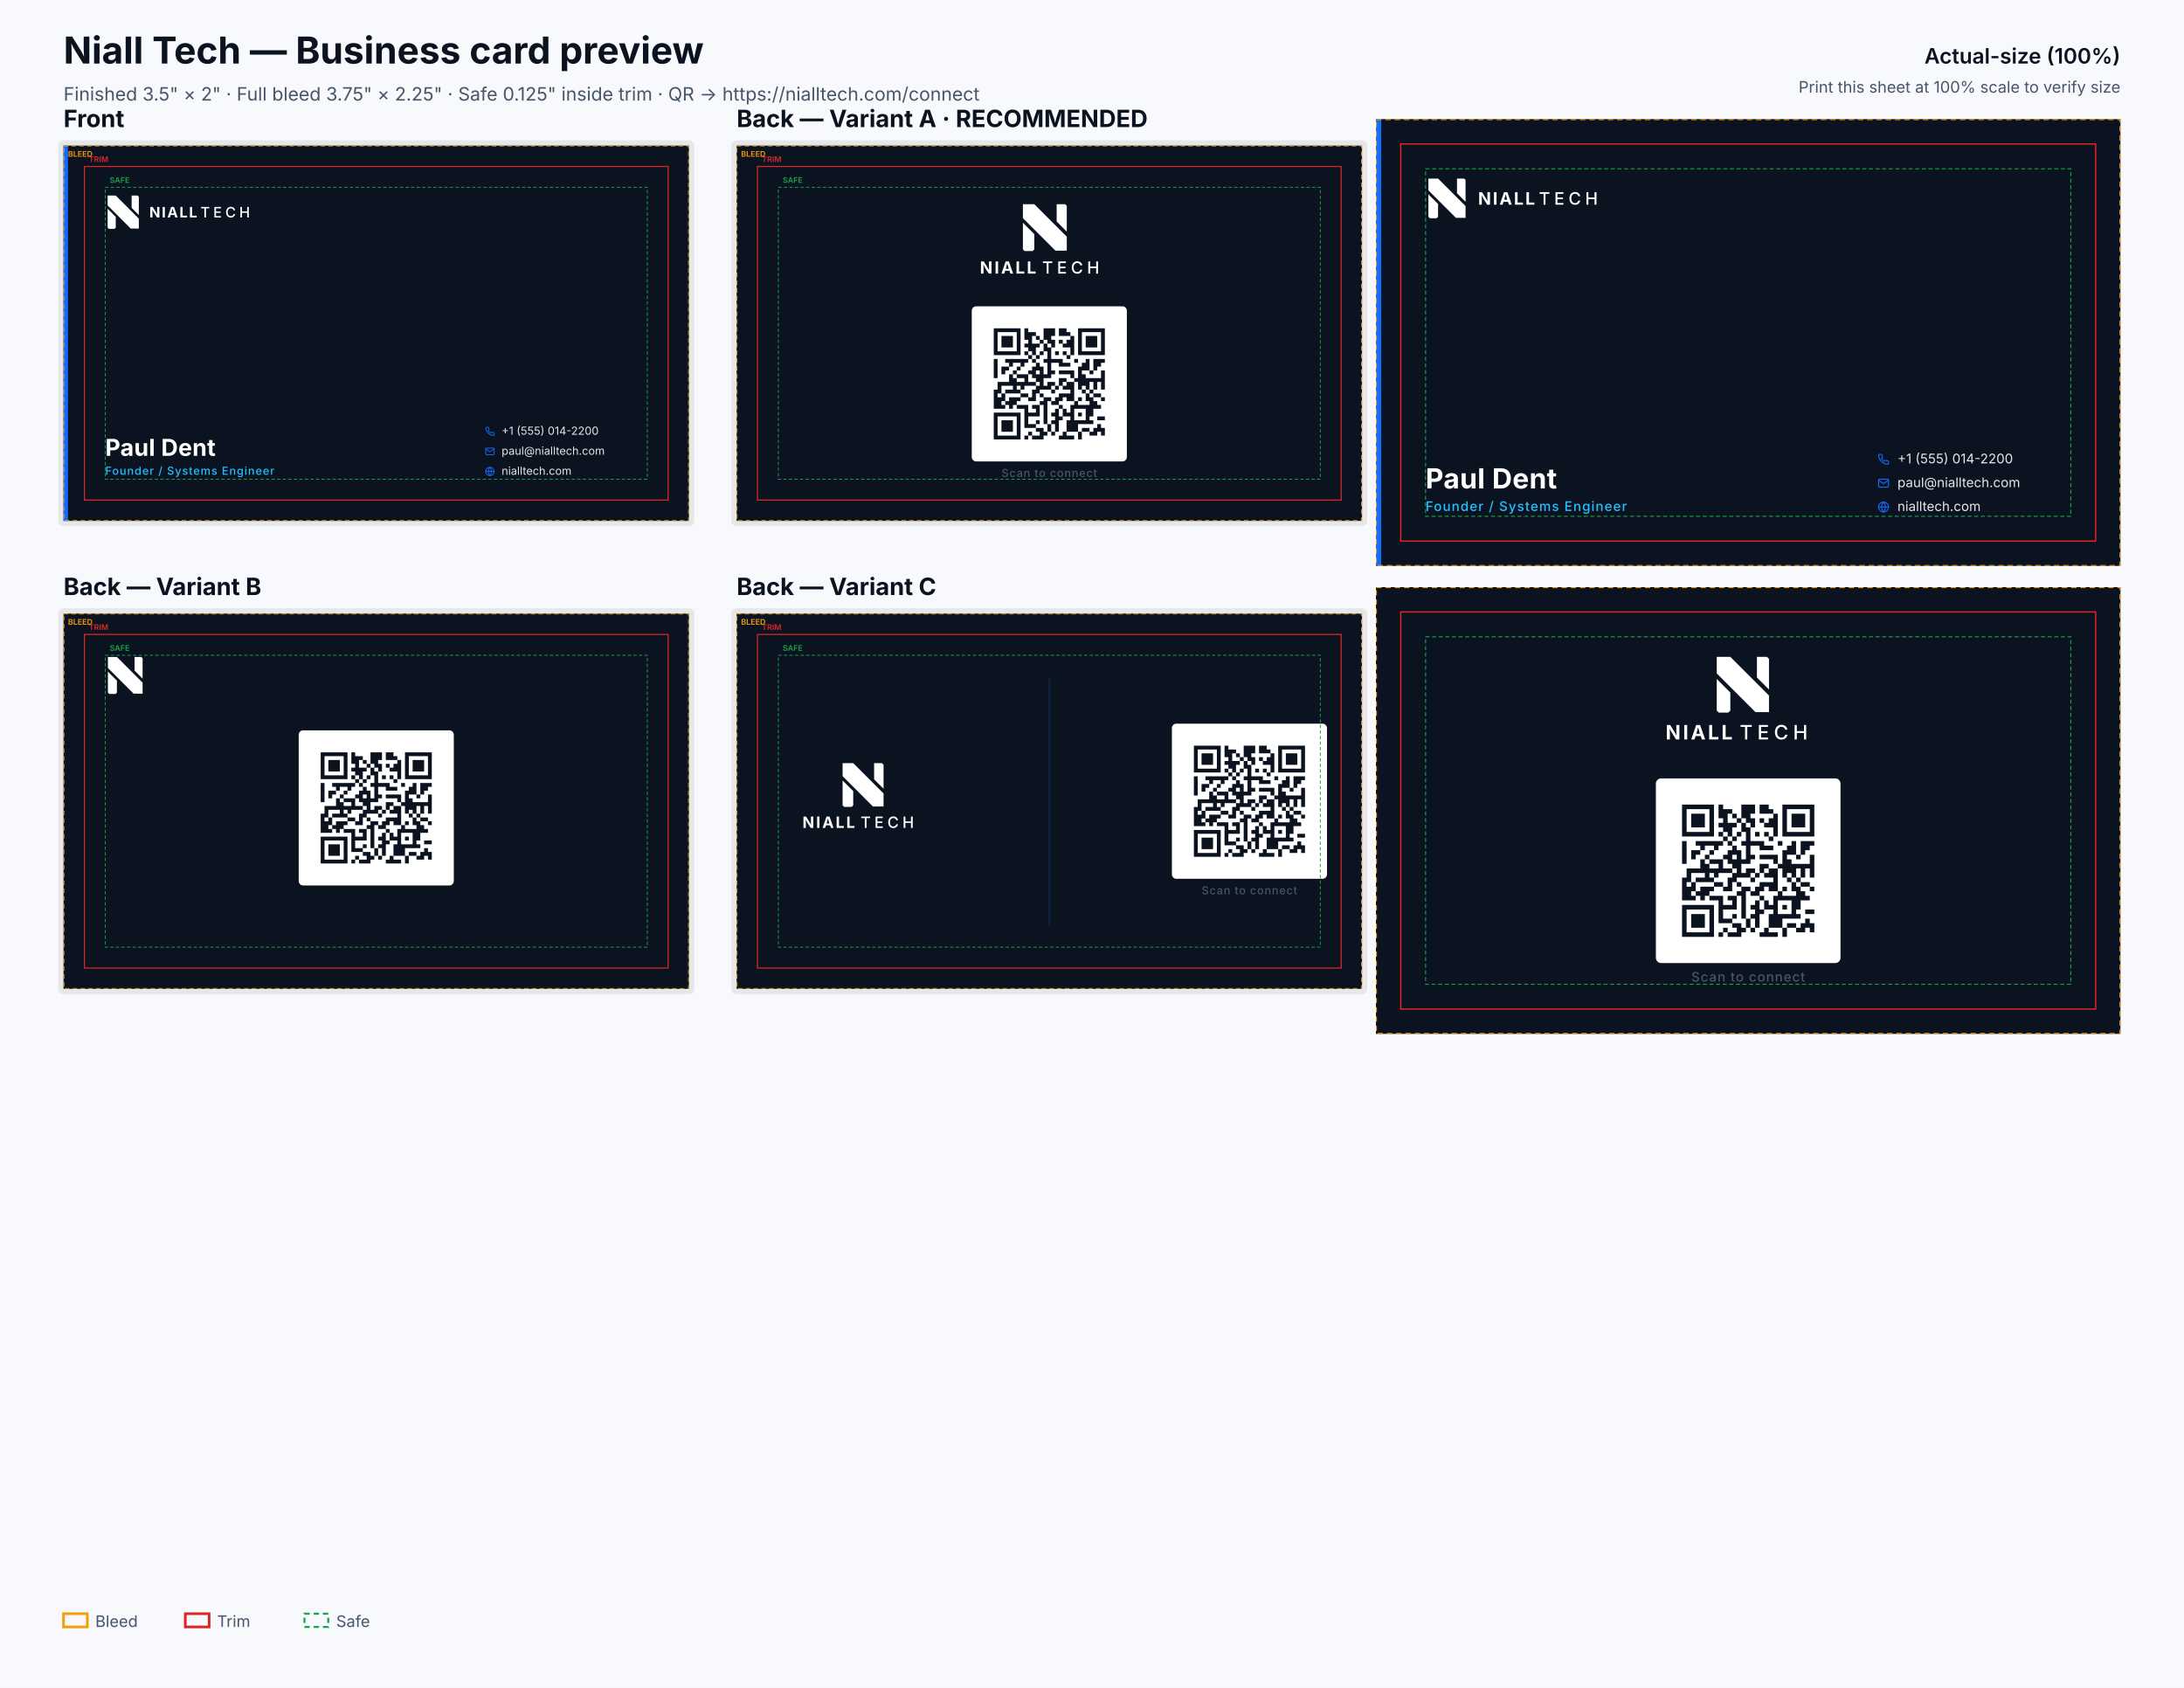
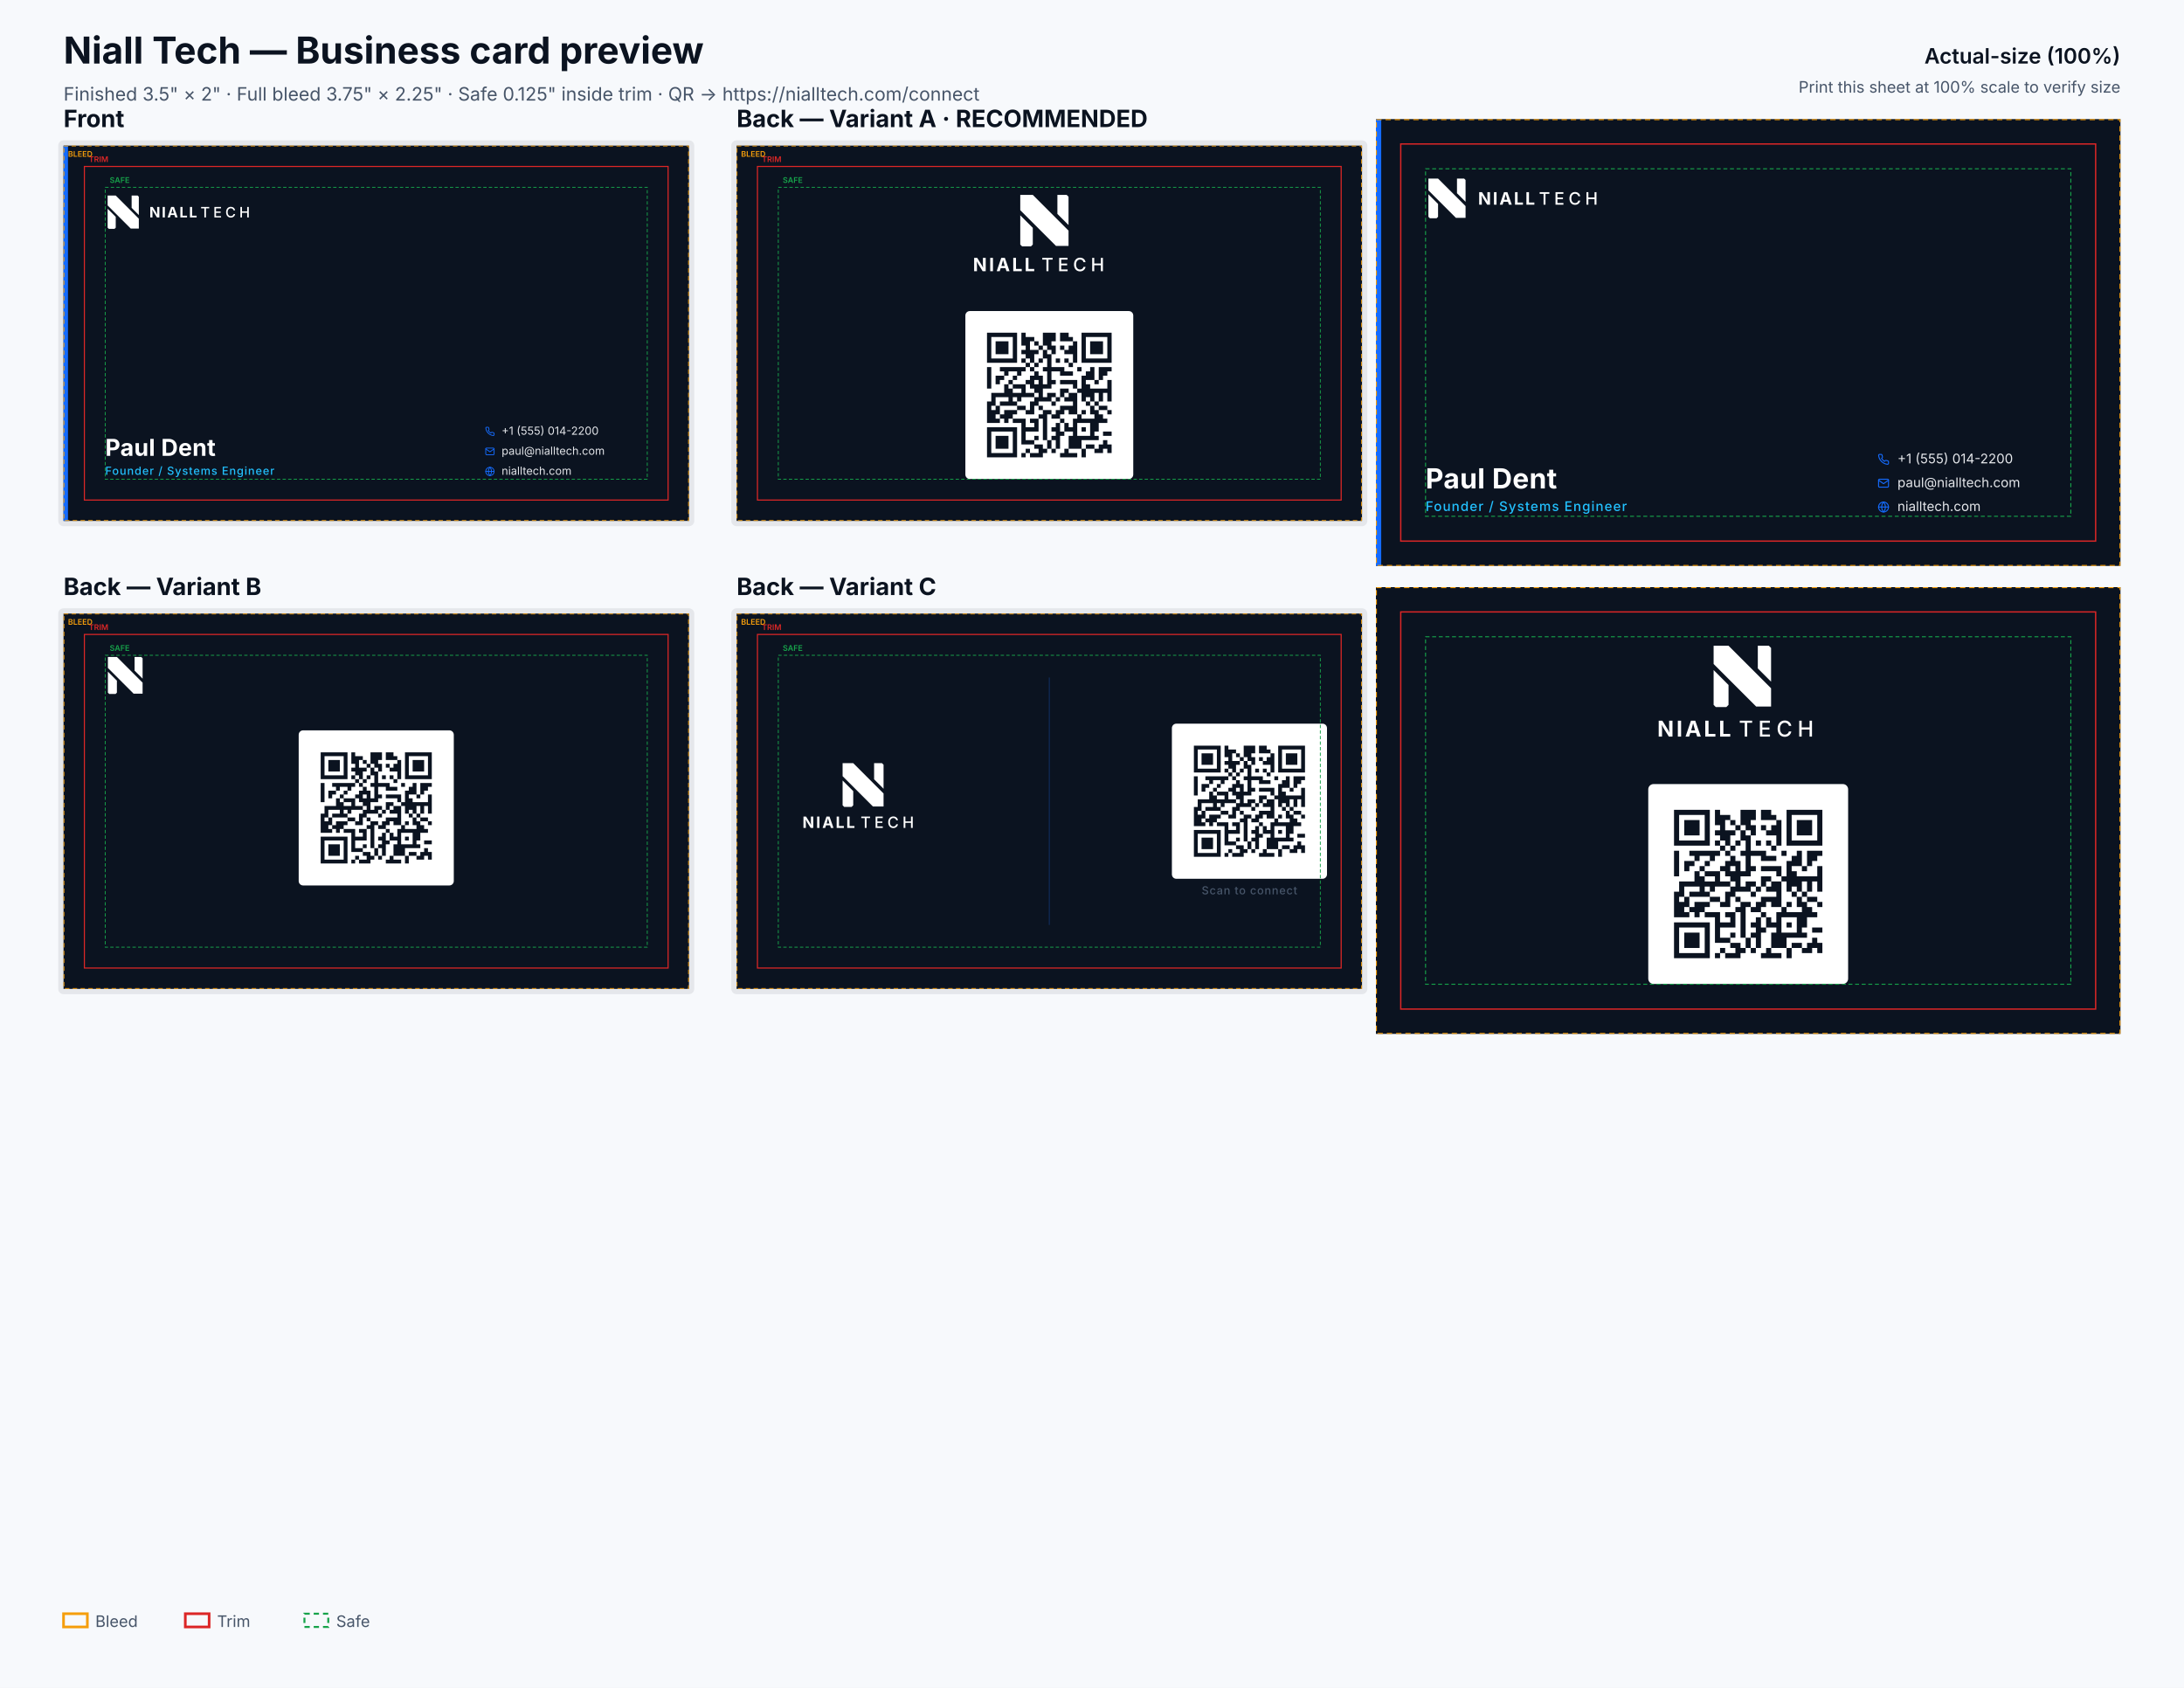
<svg xmlns="http://www.w3.org/2000/svg" viewBox="0 0 1650 1275" width="11in" height="8.5in" font-family="Inter, Arial, Helvetica, sans-serif">
  <rect width="1650" height="1275" fill="#F7F9FC" />
  <text x="48" y="48" fill="#0B1320" font-size="28" font-weight="700">Niall Tech — Business card preview</text>
  <text x="48" y="76" fill="#475569" font-size="14">Finished 3.5" × 2"  ·  Full bleed 3.75" × 2.25"  ·  Safe 0.125" inside trim  ·  QR → https://nialltech.com/connect</text>
  <text x="48" y="96" fill="#0B1320" font-size="18" font-weight="700">Front</text>
  <rect x="44" y="106" width="480.5" height="291.5" fill="#E5E7EB" rx="4" />
  <svg x="48" y="110" width="472.5" height="283.5" viewBox="0 0 1125 675">
    <g id="front">
      <rect width="1125" height="675" fill="#0B1320" />
      <rect x="0" y="0" width="8" height="675" fill="#146BFF" />
      <svg x="75" y="79" width="340" height="80.952" viewBox="0 0 420 100" preserveAspectRatio="xMinYMid meet">
        <g transform="translate(0, 10) scale(0.8)">
          <g transform="scale(0.83333)">
            <path d="M8 5H35L112 82V115H85L8 38Z" fill="#FFFFFF" />
            <path d="M8 49L35 76V112L31 116H12L8 112Z" fill="#FFFFFF" />
            <path d="M88 5H108L112 9V70L88 46Z" fill="#FFFFFF" />
          </g>
        </g>
        <g font-family="Inter, Arial, Helvetica, sans-serif">
          <text x="98" y="62" fill="#FFFFFF" font-size="32" font-weight="700" letter-spacing="3.2">NIALL</text>
          <text x="211.6" y="62" fill="#FFFFFF" font-size="32" font-weight="500" letter-spacing="7.5">TECH</text>
        </g>
      </svg>
      <text x="75" y="558" fill="#FFFFFF" font-size="42" font-weight="700" letter-spacing="0.4">Paul Dent</text>
      <text x="75" y="592" fill="#22C1FF" font-size="20" font-weight="500" letter-spacing="1.4">Founder / Systems Engineer</text>
      <g font-size="20" font-weight="400">
        <g transform="translate(758 505) scale(0.75)" fill="none" stroke="#146BFF" stroke-width="2" stroke-linecap="round" stroke-linejoin="round">
          <path d="M22 16.92v3a2 2 0 0 1-2.18 2 19.79 19.79 0 0 1-8.63-3.07 19.5 19.5 0 0 1-6-6 19.79 19.79 0 0 1-3.07-8.67A2 2 0 0 1 4.11 2h3a2 2 0 0 1 2 1.72 12.84 12.84 0 0 0 .7 2.81 2 2 0 0 1-.45 2.11L8.09 9.91a16 16 0 0 0 6 6l1.27-1.27a2 2 0 0 1 2.11-.45 12.84 12.84 0 0 0 2.81.7A2 2 0 0 1 22 16.92z" />
        </g>
        <text x="788" y="520" fill="#E5E7EB">+1 (555) 014-2200</text>
        <g transform="translate(758 541) scale(0.75)" fill="none" stroke="#146BFF" stroke-width="2" stroke-linecap="round" stroke-linejoin="round">
          <path d="M4 4h16a2 2 0 0 1 2 2v12a2 2 0 0 1-2 2H4a2 2 0 0 1-2-2V6a2 2 0 0 1 2-2z" />
          <path d="m22 6-10 7L2 6" />
        </g>
        <text x="788" y="556" fill="#E5E7EB">paul@nialltech.com</text>
        <g transform="translate(758 577) scale(0.75)" fill="none" stroke="#146BFF" stroke-width="2" stroke-linecap="round" stroke-linejoin="round">
          <path d="M12 2a10 10 0 1 0 0 20 10 10 0 0 0 0-20z" />
          <path d="M2 12h20 M12 2a15.3 15.3 0 0 1 0 20 M12 2a15.3 15.3 0 0 0 0 20" />
        </g>
        <text x="788" y="592" fill="#E5E7EB">nialltech.com</text>
      </g>
    </g>
    <rect x="0.5" y="0.5" width="1124" height="674" fill="none" stroke="#F59E0B" stroke-width="2" stroke-dasharray="8 6" />
    <rect x="37.5" y="37.5" width="1050" height="600" fill="none" stroke="#DC2626" stroke-width="2" />
    <rect x="75" y="75" width="975" height="525" fill="none" stroke="#16A34A" stroke-width="1.5" stroke-dasharray="6 4" />
    <text x="45.5" y="29.5" fill="#DC2626" font-size="14" font-weight="600">TRIM</text>
    <text x="83" y="67" fill="#16A34A" font-size="14" font-weight="600">SAFE</text>
    <text x="8" y="20" fill="#F59E0B" font-size="14" font-weight="600">BLEED</text>
  </svg>
  <text x="556.5" y="96" fill="#0B1320" font-size="18" font-weight="700">Back — Variant A  ·  RECOMMENDED</text>
  <rect x="552.5" y="106" width="480.5" height="291.5" fill="#E5E7EB" rx="4" />
  <svg x="556.5" y="110" width="472.5" height="283.5" viewBox="0 0 1125 675">
    <g id="backA">
      <rect width="1125" height="675" fill="#0B1320" />
-       <svg x="412.5" y="93" width="300" height="171.429" viewBox="0 0 280 160" preserveAspectRatio="xMidYMid meet">
+       <svg x="397.5" y="75" width="330" height="188.571" viewBox="0 0 280 160" preserveAspectRatio="xMidYMid meet">
        <g transform="translate(90, 8) scale(0.85)">
          <g transform="scale(0.83333)">
            <path d="M8 5H35L112 82V115H85L8 38Z" fill="#FFFFFF" />
            <path d="M8 49L35 76V112L31 116H12L8 112Z" fill="#FFFFFF" />
            <path d="M88 5H108L112 9V70L88 46Z" fill="#FFFFFF" />
          </g>
        </g>
        <g font-family="Inter, Arial, Helvetica, sans-serif">
          <text x="118" y="128" fill="#FFFFFF" font-size="28" font-weight="700" letter-spacing="3.2" text-anchor="end">NIALL</text>
          <text x="128" y="128" fill="#FFFFFF" font-size="28" font-weight="500" letter-spacing="6.5" text-anchor="start">TECH</text>
        </g>
      </svg>
-       <rect x="423" y="289" width="279" height="279" rx="8" fill="#FFFFFF" />
-       <svg x="435" y="301" width="255" height="255" viewBox="0 0 37 37" preserveAspectRatio="xMidYMid meet">
-         <path fill="#FFFFFF" d="M0 0h37v37H0z" />
-         <path stroke="#0B1320" d="M4 4.5h7m1 0h1m4 0h3m1 0h2m3 0h7M4 5.5h1m5 0h1m1 0h3m2 0h3m1 0h3m2 0h1m5 0h1M4 6.5h1m1 0h3m1 0h1m1 0h2m1 0h1m1 0h2m5 0h1m1 0h1m1 0h3m1 0h1M4 7.5h1m1 0h3m1 0h1m2 0h1m2 0h1m1 0h2m1 0h1m1 0h2m1 0h1m1 0h3m1 0h1M4 8.5h1m1 0h3m1 0h1m1 0h4m1 0h1m1 0h1m2 0h3m1 0h1m1 0h3m1 0h1M4 9.5h1m5 0h1m2 0h2m2 0h2m5 0h1m1 0h1m5 0h1M4 10.5h7m1 0h1m1 0h1m1 0h1m1 0h1m1 0h1m1 0h1m1 0h1m1 0h7M13 11.5h1m1 0h1m2 0h1m4 0h1M4 12.5h1m2 0h6m1 0h1m2 0h5m3 0h1m2 0h1m1 0h3M4 13.5h1m3 0h1m2 0h1m3 0h1m2 0h1m2 0h3m3 0h2m1 0h2M4 14.5h1m1 0h2m2 0h1m3 0h3m1 0h1m7 0h3m1 0h1M4 15.5h1m1 0h1m2 0h1m3 0h2m1 0h1m1 0h2m1 0h4m1 0h1m2 0h1m2 0h1M4 16.5h1m3 0h1m1 0h3m1 0h5m5 0h1m1 0h2m4 0h1M8 17.5h2m2 0h1m2 0h2m4 0h2m2 0h8M5 18.5h10m1 0h1m1 0h2m1 0h1m1 0h2m1 0h3m1 0h1m1 0h1M5 19.5h1m3 0h1m1 0h1m3 0h4m1 0h1m1 0h3m1 0h1m1 0h1m1 0h1m1 0h1M4 20.5h2m1 0h4m3 0h2m3 0h1m4 0h1m2 0h1m1 0h1M4 21.5h1m1 0h1m4 0h2m1 0h1m1 0h1m4 0h4m3 0h1m1 0h2M4 22.5h3m1 0h3m2 0h2m2 0h2m1 0h2m1 0h2m1 0h1m1 0h2m2 0h1M4 23.5h2m1 0h3m6 0h2m1 0h2m4 0h1m3 0h2M4 24.5h3m1 0h1m1 0h3m1 0h2m1 0h1m3 0h1m2 0h8M12 25.5h1m2 0h1m1 0h1m2 0h1m1 0h1m1 0h1m3 0h2M4 26.5h7m1 0h4m1 0h1m1 0h2m1 0h3m1 0h1m1 0h2M4 27.5h1m5 0h1m1 0h1m4 0h1m2 0h2m2 0h1m3 0h1m2 0h2M4 28.5h1m1 0h3m1 0h1m1 0h1m2 0h1m1 0h1m1 0h2m2 0h7M4 29.5h1m1 0h3m1 0h1m1 0h3m3 0h1m1 0h1m2 0h3m5 0h1M4 30.5h1m1 0h3m1 0h1m4 0h2m1 0h1m1 0h1m2 0h3m1 0h2m1 0h3M4 31.5h1m5 0h1m2 0h1m2 0h2m1 0h1m2 0h1m3 0h1m2 0h2m1 0h1M4 32.5h7m1 0h1m1 0h3m4 0h4m1 0h1" />
-       </svg>
-       <text x="562.5" y="596" text-anchor="middle" fill="#475569" font-size="20" font-weight="500" letter-spacing="1.2">Scan to connect</text>
+       <rect x="411.5" y="297.571" width="302" height="302" rx="8" fill="#FFFFFF" />
+       <svg x="419.5" y="305.571" width="286" height="286" viewBox="0 0 37 37" preserveAspectRatio="xMidYMid meet">
+         <path fill="#FFFFFF" d="M0 0h37v37H0z" />
+         <path stroke="#0B1320" d="M4 4.5h7m1 0h1m4 0h3m1 0h2m3 0h7M4 5.5h1m5 0h1m1 0h3m2 0h3m1 0h3m2 0h1m5 0h1M4 6.5h1m1 0h3m1 0h1m1 0h2m1 0h1m1 0h2m5 0h1m1 0h1m1 0h3m1 0h1M4 7.5h1m1 0h3m1 0h1m2 0h1m2 0h1m1 0h2m1 0h1m1 0h2m1 0h1m1 0h3m1 0h1M4 8.5h1m1 0h3m1 0h1m1 0h4m1 0h1m1 0h1m2 0h3m1 0h1m1 0h3m1 0h1M4 9.5h1m5 0h1m2 0h2m2 0h2m5 0h1m1 0h1m5 0h1M4 10.5h7m1 0h1m1 0h1m1 0h1m1 0h1m1 0h1m1 0h1m1 0h1m1 0h7M13 11.5h1m1 0h1m2 0h1m4 0h1M4 12.5h1m2 0h6m1 0h1m2 0h5m3 0h1m2 0h1m1 0h3M4 13.5h1m3 0h1m2 0h1m3 0h1m2 0h1m2 0h3m3 0h2m1 0h2M4 14.5h1m1 0h2m2 0h1m3 0h3m1 0h1m7 0h3m1 0h1M4 15.5h1m1 0h1m2 0h1m3 0h2m1 0h1m1 0h2m1 0h4m1 0h1m2 0h1m2 0h1M4 16.5h1m3 0h1m1 0h3m1 0h5m5 0h1m1 0h2m4 0h1M8 17.5h2m2 0h1m2 0h2m4 0h2m2 0h8M5 18.5h10m1 0h1m1 0h2m1 0h1m1 0h2m1 0h3m1 0h1m1 0h1M5 19.5h1m3 0h1m1 0h1m3 0h4m1 0h1m1 0h3m1 0h1m1 0h1m1 0h1m1 0h1M4 20.5h2m1 0h4m3 0h2m3 0h1m4 0h1m2 0h1m1 0h1M4 21.5h1m1 0h1m4 0h2m1 0h1m1 0h1m4 0h4m3 0h1m1 0h2M4 22.5h3m1 0h3m2 0h2m2 0h2m1 0h2m1 0h2m1 0h1m1 0h2m2 0h1M4 23.5h2m1 0h3m6 0h2m1 0h2m4 0h1m3 0h2M4 24.5h3m1 0h1m1 0h3m1 0h2m1 0h1m3 0h1m2 0h8M12 25.5h1m2 0h1m1 0h1m2 0h1m1 0h1m1 0h1m3 0h2M4 26.5h7m1 0h4m1 0h1m1 0h2m1 0h3m1 0h1m1 0h2M4 27.5h1m5 0h1m1 0h1m4 0h1m2 0h2m2 0h1m3 0h1m2 0h2M4 28.5h1m1 0h3m1 0h1m1 0h1m2 0h1m1 0h1m1 0h2m2 0h7M4 29.5h1m1 0h3m1 0h1m1 0h3m3 0h1m1 0h1m2 0h3m5 0h1M4 30.5h1m1 0h3m1 0h1m4 0h2m1 0h1m1 0h1m2 0h3m1 0h2m1 0h3M4 31.5h1m5 0h1m2 0h1m2 0h2m1 0h1m2 0h1m3 0h1m2 0h2m1 0h1M4 32.5h7m1 0h1m1 0h3m4 0h4m1 0h1" />
+       </svg>
    </g>
    <rect x="0.5" y="0.5" width="1124" height="674" fill="none" stroke="#F59E0B" stroke-width="2" stroke-dasharray="8 6" />
    <rect x="37.5" y="37.5" width="1050" height="600" fill="none" stroke="#DC2626" stroke-width="2" />
    <rect x="75" y="75" width="975" height="525" fill="none" stroke="#16A34A" stroke-width="1.5" stroke-dasharray="6 4" />
    <text x="45.5" y="29.5" fill="#DC2626" font-size="14" font-weight="600">TRIM</text>
    <text x="83" y="67" fill="#16A34A" font-size="14" font-weight="600">SAFE</text>
    <text x="8" y="20" fill="#F59E0B" font-size="14" font-weight="600">BLEED</text>
  </svg>
  <text x="48" y="449.5" fill="#0B1320" font-size="18" font-weight="700">Back — Variant B</text>
  <rect x="44" y="459.5" width="480.5" height="291.5" fill="#E5E7EB" rx="4" />
  <svg x="48" y="463.5" width="472.5" height="283.5" viewBox="0 0 1125 675">
    <g id="backB">
      <rect width="1125" height="675" fill="#0B1320" />
      <svg x="75" y="75" width="72" height="72" viewBox="0 0 100 100" preserveAspectRatio="xMinYMid meet">
        <g transform="scale(0.83333)">
          <path d="M8 5H35L112 82V115H85L8 38Z" fill="#FFFFFF" />
          <path d="M8 49L35 76V112L31 116H12L8 112Z" fill="#FFFFFF" />
          <path d="M88 5H108L112 9V70L88 46Z" fill="#FFFFFF" />
        </g>
      </svg>
      <rect x="423" y="210" width="279" height="279" rx="8" fill="#FFFFFF" />
      <svg x="435" y="222" width="255" height="255" viewBox="0 0 37 37" preserveAspectRatio="xMidYMid meet">
        <path fill="#FFFFFF" d="M0 0h37v37H0z" />
        <path stroke="#0B1320" d="M4 4.5h7m1 0h1m4 0h3m1 0h2m3 0h7M4 5.5h1m5 0h1m1 0h3m2 0h3m1 0h3m2 0h1m5 0h1M4 6.5h1m1 0h3m1 0h1m1 0h2m1 0h1m1 0h2m5 0h1m1 0h1m1 0h3m1 0h1M4 7.5h1m1 0h3m1 0h1m2 0h1m2 0h1m1 0h2m1 0h1m1 0h2m1 0h1m1 0h3m1 0h1M4 8.5h1m1 0h3m1 0h1m1 0h4m1 0h1m1 0h1m2 0h3m1 0h1m1 0h3m1 0h1M4 9.5h1m5 0h1m2 0h2m2 0h2m5 0h1m1 0h1m5 0h1M4 10.5h7m1 0h1m1 0h1m1 0h1m1 0h1m1 0h1m1 0h1m1 0h1m1 0h7M13 11.5h1m1 0h1m2 0h1m4 0h1M4 12.5h1m2 0h6m1 0h1m2 0h5m3 0h1m2 0h1m1 0h3M4 13.5h1m3 0h1m2 0h1m3 0h1m2 0h1m2 0h3m3 0h2m1 0h2M4 14.5h1m1 0h2m2 0h1m3 0h3m1 0h1m7 0h3m1 0h1M4 15.5h1m1 0h1m2 0h1m3 0h2m1 0h1m1 0h2m1 0h4m1 0h1m2 0h1m2 0h1M4 16.5h1m3 0h1m1 0h3m1 0h5m5 0h1m1 0h2m4 0h1M8 17.5h2m2 0h1m2 0h2m4 0h2m2 0h8M5 18.5h10m1 0h1m1 0h2m1 0h1m1 0h2m1 0h3m1 0h1m1 0h1M5 19.5h1m3 0h1m1 0h1m3 0h4m1 0h1m1 0h3m1 0h1m1 0h1m1 0h1m1 0h1M4 20.5h2m1 0h4m3 0h2m3 0h1m4 0h1m2 0h1m1 0h1M4 21.5h1m1 0h1m4 0h2m1 0h1m1 0h1m4 0h4m3 0h1m1 0h2M4 22.5h3m1 0h3m2 0h2m2 0h2m1 0h2m1 0h2m1 0h1m1 0h2m2 0h1M4 23.5h2m1 0h3m6 0h2m1 0h2m4 0h1m3 0h2M4 24.5h3m1 0h1m1 0h3m1 0h2m1 0h1m3 0h1m2 0h8M12 25.5h1m2 0h1m1 0h1m2 0h1m1 0h1m1 0h1m3 0h2M4 26.5h7m1 0h4m1 0h1m1 0h2m1 0h3m1 0h1m1 0h2M4 27.5h1m5 0h1m1 0h1m4 0h1m2 0h2m2 0h1m3 0h1m2 0h2M4 28.5h1m1 0h3m1 0h1m1 0h1m2 0h1m1 0h1m1 0h2m2 0h7M4 29.5h1m1 0h3m1 0h1m1 0h3m3 0h1m1 0h1m2 0h3m5 0h1M4 30.5h1m1 0h3m1 0h1m4 0h2m1 0h1m1 0h1m2 0h3m1 0h2m1 0h3M4 31.5h1m5 0h1m2 0h1m2 0h2m1 0h1m2 0h1m3 0h1m2 0h2m1 0h1M4 32.5h7m1 0h1m1 0h3m4 0h4m1 0h1" />
      </svg>
    </g>
    <rect x="0.5" y="0.5" width="1124" height="674" fill="none" stroke="#F59E0B" stroke-width="2" stroke-dasharray="8 6" />
    <rect x="37.5" y="37.5" width="1050" height="600" fill="none" stroke="#DC2626" stroke-width="2" />
    <rect x="75" y="75" width="975" height="525" fill="none" stroke="#16A34A" stroke-width="1.5" stroke-dasharray="6 4" />
    <text x="45.5" y="29.5" fill="#DC2626" font-size="14" font-weight="600">TRIM</text>
    <text x="83" y="67" fill="#16A34A" font-size="14" font-weight="600">SAFE</text>
    <text x="8" y="20" fill="#F59E0B" font-size="14" font-weight="600">BLEED</text>
  </svg>
  <text x="556.5" y="449.5" fill="#0B1320" font-size="18" font-weight="700">Back — Variant C</text>
  <rect x="552.5" y="459.5" width="480.5" height="291.5" fill="#E5E7EB" rx="4" />
  <svg x="556.5" y="463.5" width="472.5" height="283.5" viewBox="0 0 1125 675">
    <g id="backC">
      <rect width="1125" height="675" fill="#0B1320" />
      <line x1="562.5" y1="115" x2="562.5" y2="560" stroke="#102A56" stroke-width="2" />
      <svg x="95" y="257.5" width="280" height="160" viewBox="0 0 280 160" preserveAspectRatio="xMidYMid meet">
        <g transform="translate(90, 8) scale(0.85)">
          <g transform="scale(0.83333)">
            <path d="M8 5H35L112 82V115H85L8 38Z" fill="#FFFFFF" />
            <path d="M8 49L35 76V112L31 116H12L8 112Z" fill="#FFFFFF" />
            <path d="M88 5H108L112 9V70L88 46Z" fill="#FFFFFF" />
          </g>
        </g>
        <g font-family="Inter, Arial, Helvetica, sans-serif">
          <text x="118" y="128" fill="#FFFFFF" font-size="28" font-weight="700" letter-spacing="3.2" text-anchor="end">NIALL</text>
          <text x="128" y="128" fill="#FFFFFF" font-size="28" font-weight="500" letter-spacing="6.5" text-anchor="start">TECH</text>
        </g>
      </svg>
      <rect x="783" y="198" width="279" height="279" rx="8" fill="#FFFFFF" />
      <svg x="795" y="210" width="255" height="255" viewBox="0 0 37 37" preserveAspectRatio="xMidYMid meet">
        <path fill="#FFFFFF" d="M0 0h37v37H0z" />
        <path stroke="#0B1320" d="M4 4.5h7m1 0h1m4 0h3m1 0h2m3 0h7M4 5.5h1m5 0h1m1 0h3m2 0h3m1 0h3m2 0h1m5 0h1M4 6.5h1m1 0h3m1 0h1m1 0h2m1 0h1m1 0h2m5 0h1m1 0h1m1 0h3m1 0h1M4 7.5h1m1 0h3m1 0h1m2 0h1m2 0h1m1 0h2m1 0h1m1 0h2m1 0h1m1 0h3m1 0h1M4 8.5h1m1 0h3m1 0h1m1 0h4m1 0h1m1 0h1m2 0h3m1 0h1m1 0h3m1 0h1M4 9.5h1m5 0h1m2 0h2m2 0h2m5 0h1m1 0h1m5 0h1M4 10.5h7m1 0h1m1 0h1m1 0h1m1 0h1m1 0h1m1 0h1m1 0h1m1 0h7M13 11.5h1m1 0h1m2 0h1m4 0h1M4 12.5h1m2 0h6m1 0h1m2 0h5m3 0h1m2 0h1m1 0h3M4 13.5h1m3 0h1m2 0h1m3 0h1m2 0h1m2 0h3m3 0h2m1 0h2M4 14.5h1m1 0h2m2 0h1m3 0h3m1 0h1m7 0h3m1 0h1M4 15.5h1m1 0h1m2 0h1m3 0h2m1 0h1m1 0h2m1 0h4m1 0h1m2 0h1m2 0h1M4 16.5h1m3 0h1m1 0h3m1 0h5m5 0h1m1 0h2m4 0h1M8 17.5h2m2 0h1m2 0h2m4 0h2m2 0h8M5 18.5h10m1 0h1m1 0h2m1 0h1m1 0h2m1 0h3m1 0h1m1 0h1M5 19.5h1m3 0h1m1 0h1m3 0h4m1 0h1m1 0h3m1 0h1m1 0h1m1 0h1m1 0h1M4 20.5h2m1 0h4m3 0h2m3 0h1m4 0h1m2 0h1m1 0h1M4 21.5h1m1 0h1m4 0h2m1 0h1m1 0h1m4 0h4m3 0h1m1 0h2M4 22.5h3m1 0h3m2 0h2m2 0h2m1 0h2m1 0h2m1 0h1m1 0h2m2 0h1M4 23.5h2m1 0h3m6 0h2m1 0h2m4 0h1m3 0h2M4 24.5h3m1 0h1m1 0h3m1 0h2m1 0h1m3 0h1m2 0h8M12 25.5h1m2 0h1m1 0h1m2 0h1m1 0h1m1 0h1m3 0h2M4 26.5h7m1 0h4m1 0h1m1 0h2m1 0h3m1 0h1m1 0h2M4 27.5h1m5 0h1m1 0h1m4 0h1m2 0h2m2 0h1m3 0h1m2 0h2M4 28.5h1m1 0h3m1 0h1m1 0h1m2 0h1m1 0h1m1 0h2m2 0h7M4 29.5h1m1 0h3m1 0h1m1 0h3m3 0h1m1 0h1m2 0h3m5 0h1M4 30.5h1m1 0h3m1 0h1m4 0h2m1 0h1m1 0h1m2 0h3m1 0h2m1 0h3M4 31.5h1m5 0h1m2 0h1m2 0h2m1 0h1m2 0h1m3 0h1m2 0h2m1 0h1M4 32.5h7m1 0h1m1 0h3m4 0h4m1 0h1" />
      </svg>
      <text x="922.5" y="505" text-anchor="middle" fill="#475569" font-size="20" font-weight="500" letter-spacing="1.2">Scan to connect</text>
    </g>
    <rect x="0.5" y="0.5" width="1124" height="674" fill="none" stroke="#F59E0B" stroke-width="2" stroke-dasharray="8 6" />
    <rect x="37.5" y="37.5" width="1050" height="600" fill="none" stroke="#DC2626" stroke-width="2" />
    <rect x="75" y="75" width="975" height="525" fill="none" stroke="#16A34A" stroke-width="1.5" stroke-dasharray="6 4" />
    <text x="45.5" y="29.5" fill="#DC2626" font-size="14" font-weight="600">TRIM</text>
    <text x="83" y="67" fill="#16A34A" font-size="14" font-weight="600">SAFE</text>
    <text x="8" y="20" fill="#F59E0B" font-size="14" font-weight="600">BLEED</text>
  </svg>
  <text x="1602" y="48" text-anchor="end" fill="#0B1320" font-size="16" font-weight="600">Actual-size (100%)</text>
  <text x="1602" y="70" text-anchor="end" fill="#475569" font-size="12">Print this sheet at 100% scale to verify size</text>
  <svg x="1039.5" y="90" width="562.5" height="337.5" viewBox="0 0 1125 675">
    <g id="front">
      <rect width="1125" height="675" fill="#0B1320" />
      <rect x="0" y="0" width="8" height="675" fill="#146BFF" />
      <svg x="75" y="79" width="340" height="80.952" viewBox="0 0 420 100" preserveAspectRatio="xMinYMid meet">
        <g transform="translate(0, 10) scale(0.8)">
          <g transform="scale(0.83333)">
            <path d="M8 5H35L112 82V115H85L8 38Z" fill="#FFFFFF" />
            <path d="M8 49L35 76V112L31 116H12L8 112Z" fill="#FFFFFF" />
            <path d="M88 5H108L112 9V70L88 46Z" fill="#FFFFFF" />
          </g>
        </g>
        <g font-family="Inter, Arial, Helvetica, sans-serif">
          <text x="98" y="62" fill="#FFFFFF" font-size="32" font-weight="700" letter-spacing="3.2">NIALL</text>
          <text x="211.6" y="62" fill="#FFFFFF" font-size="32" font-weight="500" letter-spacing="7.5">TECH</text>
        </g>
      </svg>
      <text x="75" y="558" fill="#FFFFFF" font-size="42" font-weight="700" letter-spacing="0.4">Paul Dent</text>
      <text x="75" y="592" fill="#22C1FF" font-size="20" font-weight="500" letter-spacing="1.4">Founder / Systems Engineer</text>
      <g font-size="20" font-weight="400">
        <g transform="translate(758 505) scale(0.75)" fill="none" stroke="#146BFF" stroke-width="2" stroke-linecap="round" stroke-linejoin="round">
          <path d="M22 16.92v3a2 2 0 0 1-2.18 2 19.79 19.79 0 0 1-8.63-3.07 19.5 19.5 0 0 1-6-6 19.79 19.79 0 0 1-3.07-8.67A2 2 0 0 1 4.11 2h3a2 2 0 0 1 2 1.72 12.84 12.84 0 0 0 .7 2.81 2 2 0 0 1-.45 2.11L8.09 9.91a16 16 0 0 0 6 6l1.27-1.27a2 2 0 0 1 2.11-.45 12.84 12.84 0 0 0 2.81.7A2 2 0 0 1 22 16.92z" />
        </g>
        <text x="788" y="520" fill="#E5E7EB">+1 (555) 014-2200</text>
        <g transform="translate(758 541) scale(0.75)" fill="none" stroke="#146BFF" stroke-width="2" stroke-linecap="round" stroke-linejoin="round">
          <path d="M4 4h16a2 2 0 0 1 2 2v12a2 2 0 0 1-2 2H4a2 2 0 0 1-2-2V6a2 2 0 0 1 2-2z" />
          <path d="m22 6-10 7L2 6" />
        </g>
        <text x="788" y="556" fill="#E5E7EB">paul@nialltech.com</text>
        <g transform="translate(758 577) scale(0.75)" fill="none" stroke="#146BFF" stroke-width="2" stroke-linecap="round" stroke-linejoin="round">
          <path d="M12 2a10 10 0 1 0 0 20 10 10 0 0 0 0-20z" />
          <path d="M2 12h20 M12 2a15.3 15.3 0 0 1 0 20 M12 2a15.3 15.3 0 0 0 0 20" />
        </g>
        <text x="788" y="592" fill="#E5E7EB">nialltech.com</text>
      </g>
    </g>
    <rect x="0.5" y="0.5" width="1124" height="674" fill="none" stroke="#F59E0B" stroke-width="2" stroke-dasharray="8 6" />
    <rect x="37.5" y="37.5" width="1050" height="600" fill="none" stroke="#DC2626" stroke-width="2" />
    <rect x="75" y="75" width="975" height="525" fill="none" stroke="#16A34A" stroke-width="1.5" stroke-dasharray="6 4" />
  </svg>
  <svg x="1039.5" y="443.5" width="562.5" height="337.5" viewBox="0 0 1125 675">
    <g id="backFinalActual">
      <rect width="1125" height="675" fill="#0B1320" />
-       <svg x="412.5" y="93" width="300" height="171.429" viewBox="0 0 280 160" preserveAspectRatio="xMidYMid meet">
+       <svg x="397.5" y="75" width="330" height="188.571" viewBox="0 0 280 160" preserveAspectRatio="xMidYMid meet">
        <g transform="translate(90, 8) scale(0.85)">
          <g transform="scale(0.83333)">
            <path d="M8 5H35L112 82V115H85L8 38Z" fill="#FFFFFF" />
            <path d="M8 49L35 76V112L31 116H12L8 112Z" fill="#FFFFFF" />
            <path d="M88 5H108L112 9V70L88 46Z" fill="#FFFFFF" />
          </g>
        </g>
        <g font-family="Inter, Arial, Helvetica, sans-serif">
          <text x="118" y="128" fill="#FFFFFF" font-size="28" font-weight="700" letter-spacing="3.2" text-anchor="end">NIALL</text>
          <text x="128" y="128" fill="#FFFFFF" font-size="28" font-weight="500" letter-spacing="6.5" text-anchor="start">TECH</text>
        </g>
      </svg>
-       <rect x="423" y="289" width="279" height="279" rx="8" fill="#FFFFFF" />
-       <svg x="435" y="301" width="255" height="255" viewBox="0 0 37 37" preserveAspectRatio="xMidYMid meet">
-         <path fill="#FFFFFF" d="M0 0h37v37H0z" />
-         <path stroke="#0B1320" d="M4 4.5h7m1 0h1m4 0h3m1 0h2m3 0h7M4 5.5h1m5 0h1m1 0h3m2 0h3m1 0h3m2 0h1m5 0h1M4 6.5h1m1 0h3m1 0h1m1 0h2m1 0h1m1 0h2m5 0h1m1 0h1m1 0h3m1 0h1M4 7.5h1m1 0h3m1 0h1m2 0h1m2 0h1m1 0h2m1 0h1m1 0h2m1 0h1m1 0h3m1 0h1M4 8.5h1m1 0h3m1 0h1m1 0h4m1 0h1m1 0h1m2 0h3m1 0h1m1 0h3m1 0h1M4 9.5h1m5 0h1m2 0h2m2 0h2m5 0h1m1 0h1m5 0h1M4 10.5h7m1 0h1m1 0h1m1 0h1m1 0h1m1 0h1m1 0h1m1 0h1m1 0h7M13 11.5h1m1 0h1m2 0h1m4 0h1M4 12.5h1m2 0h6m1 0h1m2 0h5m3 0h1m2 0h1m1 0h3M4 13.5h1m3 0h1m2 0h1m3 0h1m2 0h1m2 0h3m3 0h2m1 0h2M4 14.5h1m1 0h2m2 0h1m3 0h3m1 0h1m7 0h3m1 0h1M4 15.5h1m1 0h1m2 0h1m3 0h2m1 0h1m1 0h2m1 0h4m1 0h1m2 0h1m2 0h1M4 16.5h1m3 0h1m1 0h3m1 0h5m5 0h1m1 0h2m4 0h1M8 17.5h2m2 0h1m2 0h2m4 0h2m2 0h8M5 18.5h10m1 0h1m1 0h2m1 0h1m1 0h2m1 0h3m1 0h1m1 0h1M5 19.5h1m3 0h1m1 0h1m3 0h4m1 0h1m1 0h3m1 0h1m1 0h1m1 0h1m1 0h1M4 20.5h2m1 0h4m3 0h2m3 0h1m4 0h1m2 0h1m1 0h1M4 21.5h1m1 0h1m4 0h2m1 0h1m1 0h1m4 0h4m3 0h1m1 0h2M4 22.5h3m1 0h3m2 0h2m2 0h2m1 0h2m1 0h2m1 0h1m1 0h2m2 0h1M4 23.5h2m1 0h3m6 0h2m1 0h2m4 0h1m3 0h2M4 24.5h3m1 0h1m1 0h3m1 0h2m1 0h1m3 0h1m2 0h8M12 25.5h1m2 0h1m1 0h1m2 0h1m1 0h1m1 0h1m3 0h2M4 26.5h7m1 0h4m1 0h1m1 0h2m1 0h3m1 0h1m1 0h2M4 27.5h1m5 0h1m1 0h1m4 0h1m2 0h2m2 0h1m3 0h1m2 0h2M4 28.5h1m1 0h3m1 0h1m1 0h1m2 0h1m1 0h1m1 0h2m2 0h7M4 29.5h1m1 0h3m1 0h1m1 0h3m3 0h1m1 0h1m2 0h3m5 0h1M4 30.5h1m1 0h3m1 0h1m4 0h2m1 0h1m1 0h1m2 0h3m1 0h2m1 0h3M4 31.5h1m5 0h1m2 0h1m2 0h2m1 0h1m2 0h1m3 0h1m2 0h2m1 0h1M4 32.5h7m1 0h1m1 0h3m4 0h4m1 0h1" />
-       </svg>
-       <text x="562.5" y="596" text-anchor="middle" fill="#475569" font-size="20" font-weight="500" letter-spacing="1.2">Scan to connect</text>
+       <rect x="411.5" y="297.571" width="302" height="302" rx="8" fill="#FFFFFF" />
+       <svg x="419.5" y="305.571" width="286" height="286" viewBox="0 0 37 37" preserveAspectRatio="xMidYMid meet">
+         <path fill="#FFFFFF" d="M0 0h37v37H0z" />
+         <path stroke="#0B1320" d="M4 4.5h7m1 0h1m4 0h3m1 0h2m3 0h7M4 5.5h1m5 0h1m1 0h3m2 0h3m1 0h3m2 0h1m5 0h1M4 6.5h1m1 0h3m1 0h1m1 0h2m1 0h1m1 0h2m5 0h1m1 0h1m1 0h3m1 0h1M4 7.5h1m1 0h3m1 0h1m2 0h1m2 0h1m1 0h2m1 0h1m1 0h2m1 0h1m1 0h3m1 0h1M4 8.5h1m1 0h3m1 0h1m1 0h4m1 0h1m1 0h1m2 0h3m1 0h1m1 0h3m1 0h1M4 9.5h1m5 0h1m2 0h2m2 0h2m5 0h1m1 0h1m5 0h1M4 10.5h7m1 0h1m1 0h1m1 0h1m1 0h1m1 0h1m1 0h1m1 0h1m1 0h7M13 11.5h1m1 0h1m2 0h1m4 0h1M4 12.5h1m2 0h6m1 0h1m2 0h5m3 0h1m2 0h1m1 0h3M4 13.5h1m3 0h1m2 0h1m3 0h1m2 0h1m2 0h3m3 0h2m1 0h2M4 14.5h1m1 0h2m2 0h1m3 0h3m1 0h1m7 0h3m1 0h1M4 15.5h1m1 0h1m2 0h1m3 0h2m1 0h1m1 0h2m1 0h4m1 0h1m2 0h1m2 0h1M4 16.5h1m3 0h1m1 0h3m1 0h5m5 0h1m1 0h2m4 0h1M8 17.5h2m2 0h1m2 0h2m4 0h2m2 0h8M5 18.5h10m1 0h1m1 0h2m1 0h1m1 0h2m1 0h3m1 0h1m1 0h1M5 19.5h1m3 0h1m1 0h1m3 0h4m1 0h1m1 0h3m1 0h1m1 0h1m1 0h1m1 0h1M4 20.5h2m1 0h4m3 0h2m3 0h1m4 0h1m2 0h1m1 0h1M4 21.5h1m1 0h1m4 0h2m1 0h1m1 0h1m4 0h4m3 0h1m1 0h2M4 22.5h3m1 0h3m2 0h2m2 0h2m1 0h2m1 0h2m1 0h1m1 0h2m2 0h1M4 23.5h2m1 0h3m6 0h2m1 0h2m4 0h1m3 0h2M4 24.5h3m1 0h1m1 0h3m1 0h2m1 0h1m3 0h1m2 0h8M12 25.5h1m2 0h1m1 0h1m2 0h1m1 0h1m1 0h1m3 0h2M4 26.5h7m1 0h4m1 0h1m1 0h2m1 0h3m1 0h1m1 0h2M4 27.5h1m5 0h1m1 0h1m4 0h1m2 0h2m2 0h1m3 0h1m2 0h2M4 28.5h1m1 0h3m1 0h1m1 0h1m2 0h1m1 0h1m1 0h2m2 0h7M4 29.5h1m1 0h3m1 0h1m1 0h3m3 0h1m1 0h1m2 0h3m5 0h1M4 30.5h1m1 0h3m1 0h1m4 0h2m1 0h1m1 0h1m2 0h3m1 0h2m1 0h3M4 31.5h1m5 0h1m2 0h1m2 0h2m1 0h1m2 0h1m3 0h1m2 0h2m1 0h1M4 32.5h7m1 0h1m1 0h3m4 0h4m1 0h1" />
+       </svg>
    </g>
    <rect x="0.5" y="0.5" width="1124" height="674" fill="none" stroke="#F59E0B" stroke-width="2" stroke-dasharray="8 6" />
    <rect x="37.5" y="37.5" width="1050" height="600" fill="none" stroke="#DC2626" stroke-width="2" />
    <rect x="75" y="75" width="975" height="525" fill="none" stroke="#16A34A" stroke-width="1.5" stroke-dasharray="6 4" />
  </svg>
  <g font-size="12" fill="#475569">
    <rect x="48" y="1219" width="18" height="10" fill="none" stroke="#F59E0B" stroke-width="2" />
    <text x="72" y="1229">Bleed</text>
    <rect x="140" y="1219" width="18" height="10" fill="none" stroke="#DC2626" stroke-width="2" />
    <text x="164" y="1229">Trim</text>
    <rect x="230" y="1219" width="18" height="10" fill="none" stroke="#16A34A" stroke-width="1.5" stroke-dasharray="4 3" />
    <text x="254" y="1229">Safe</text>
  </g>
</svg>
